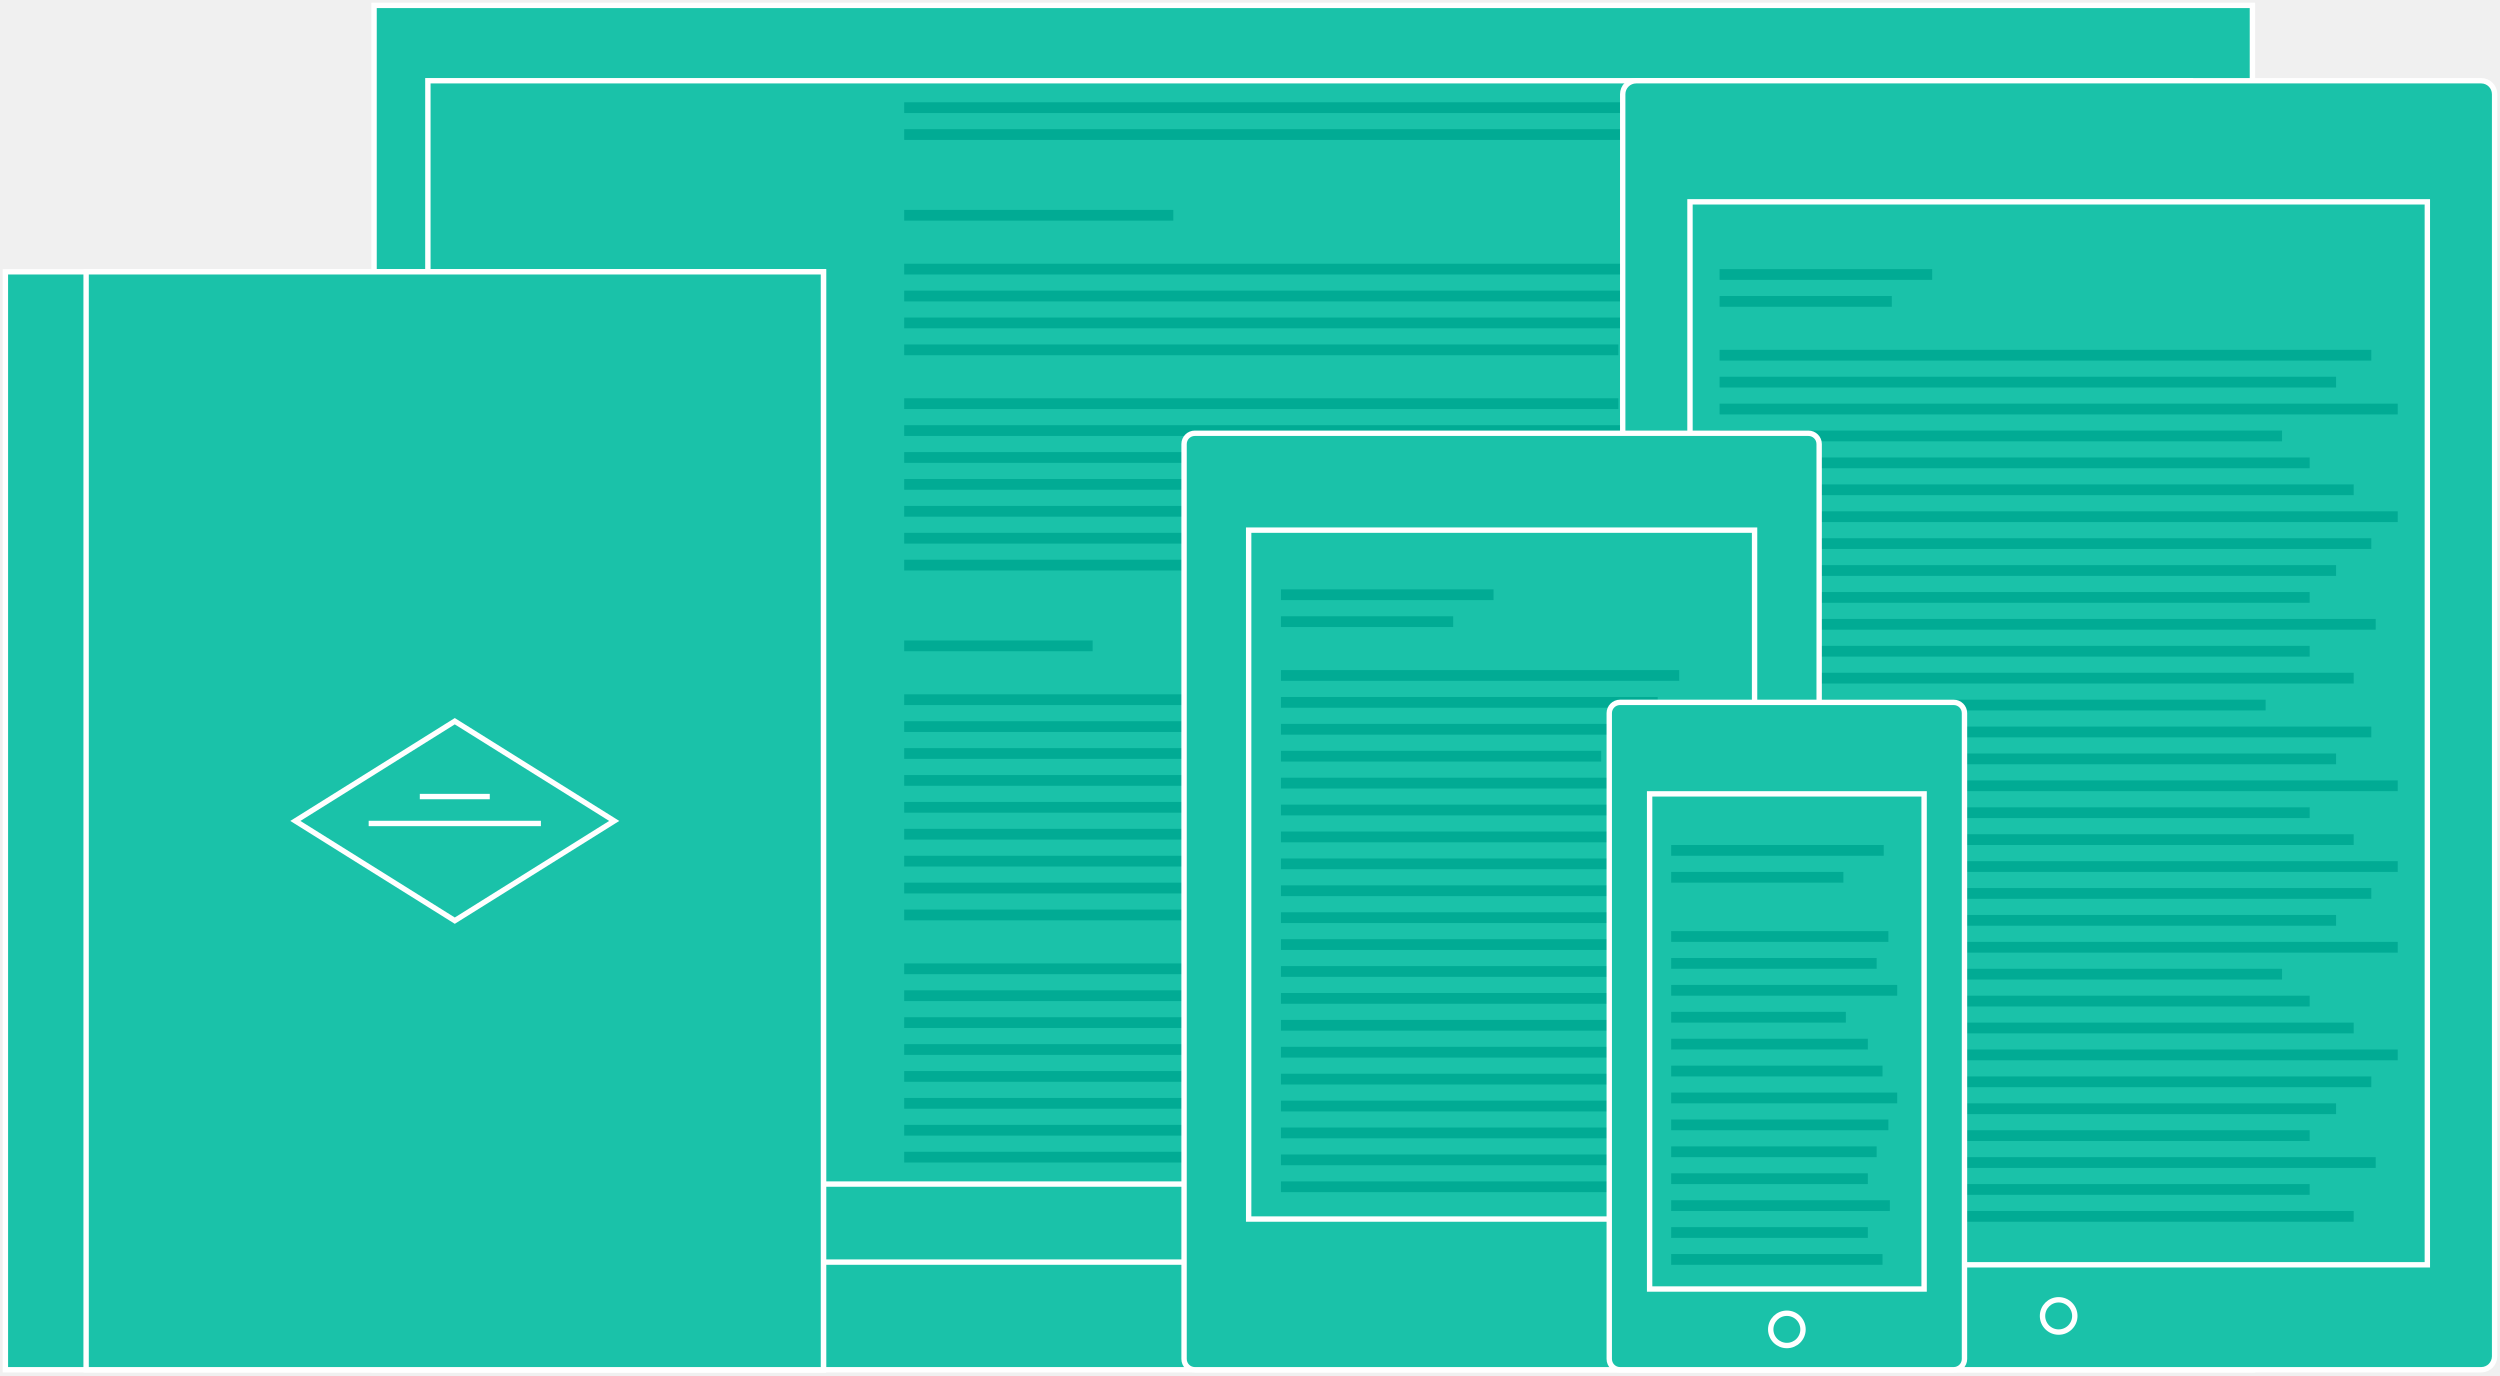
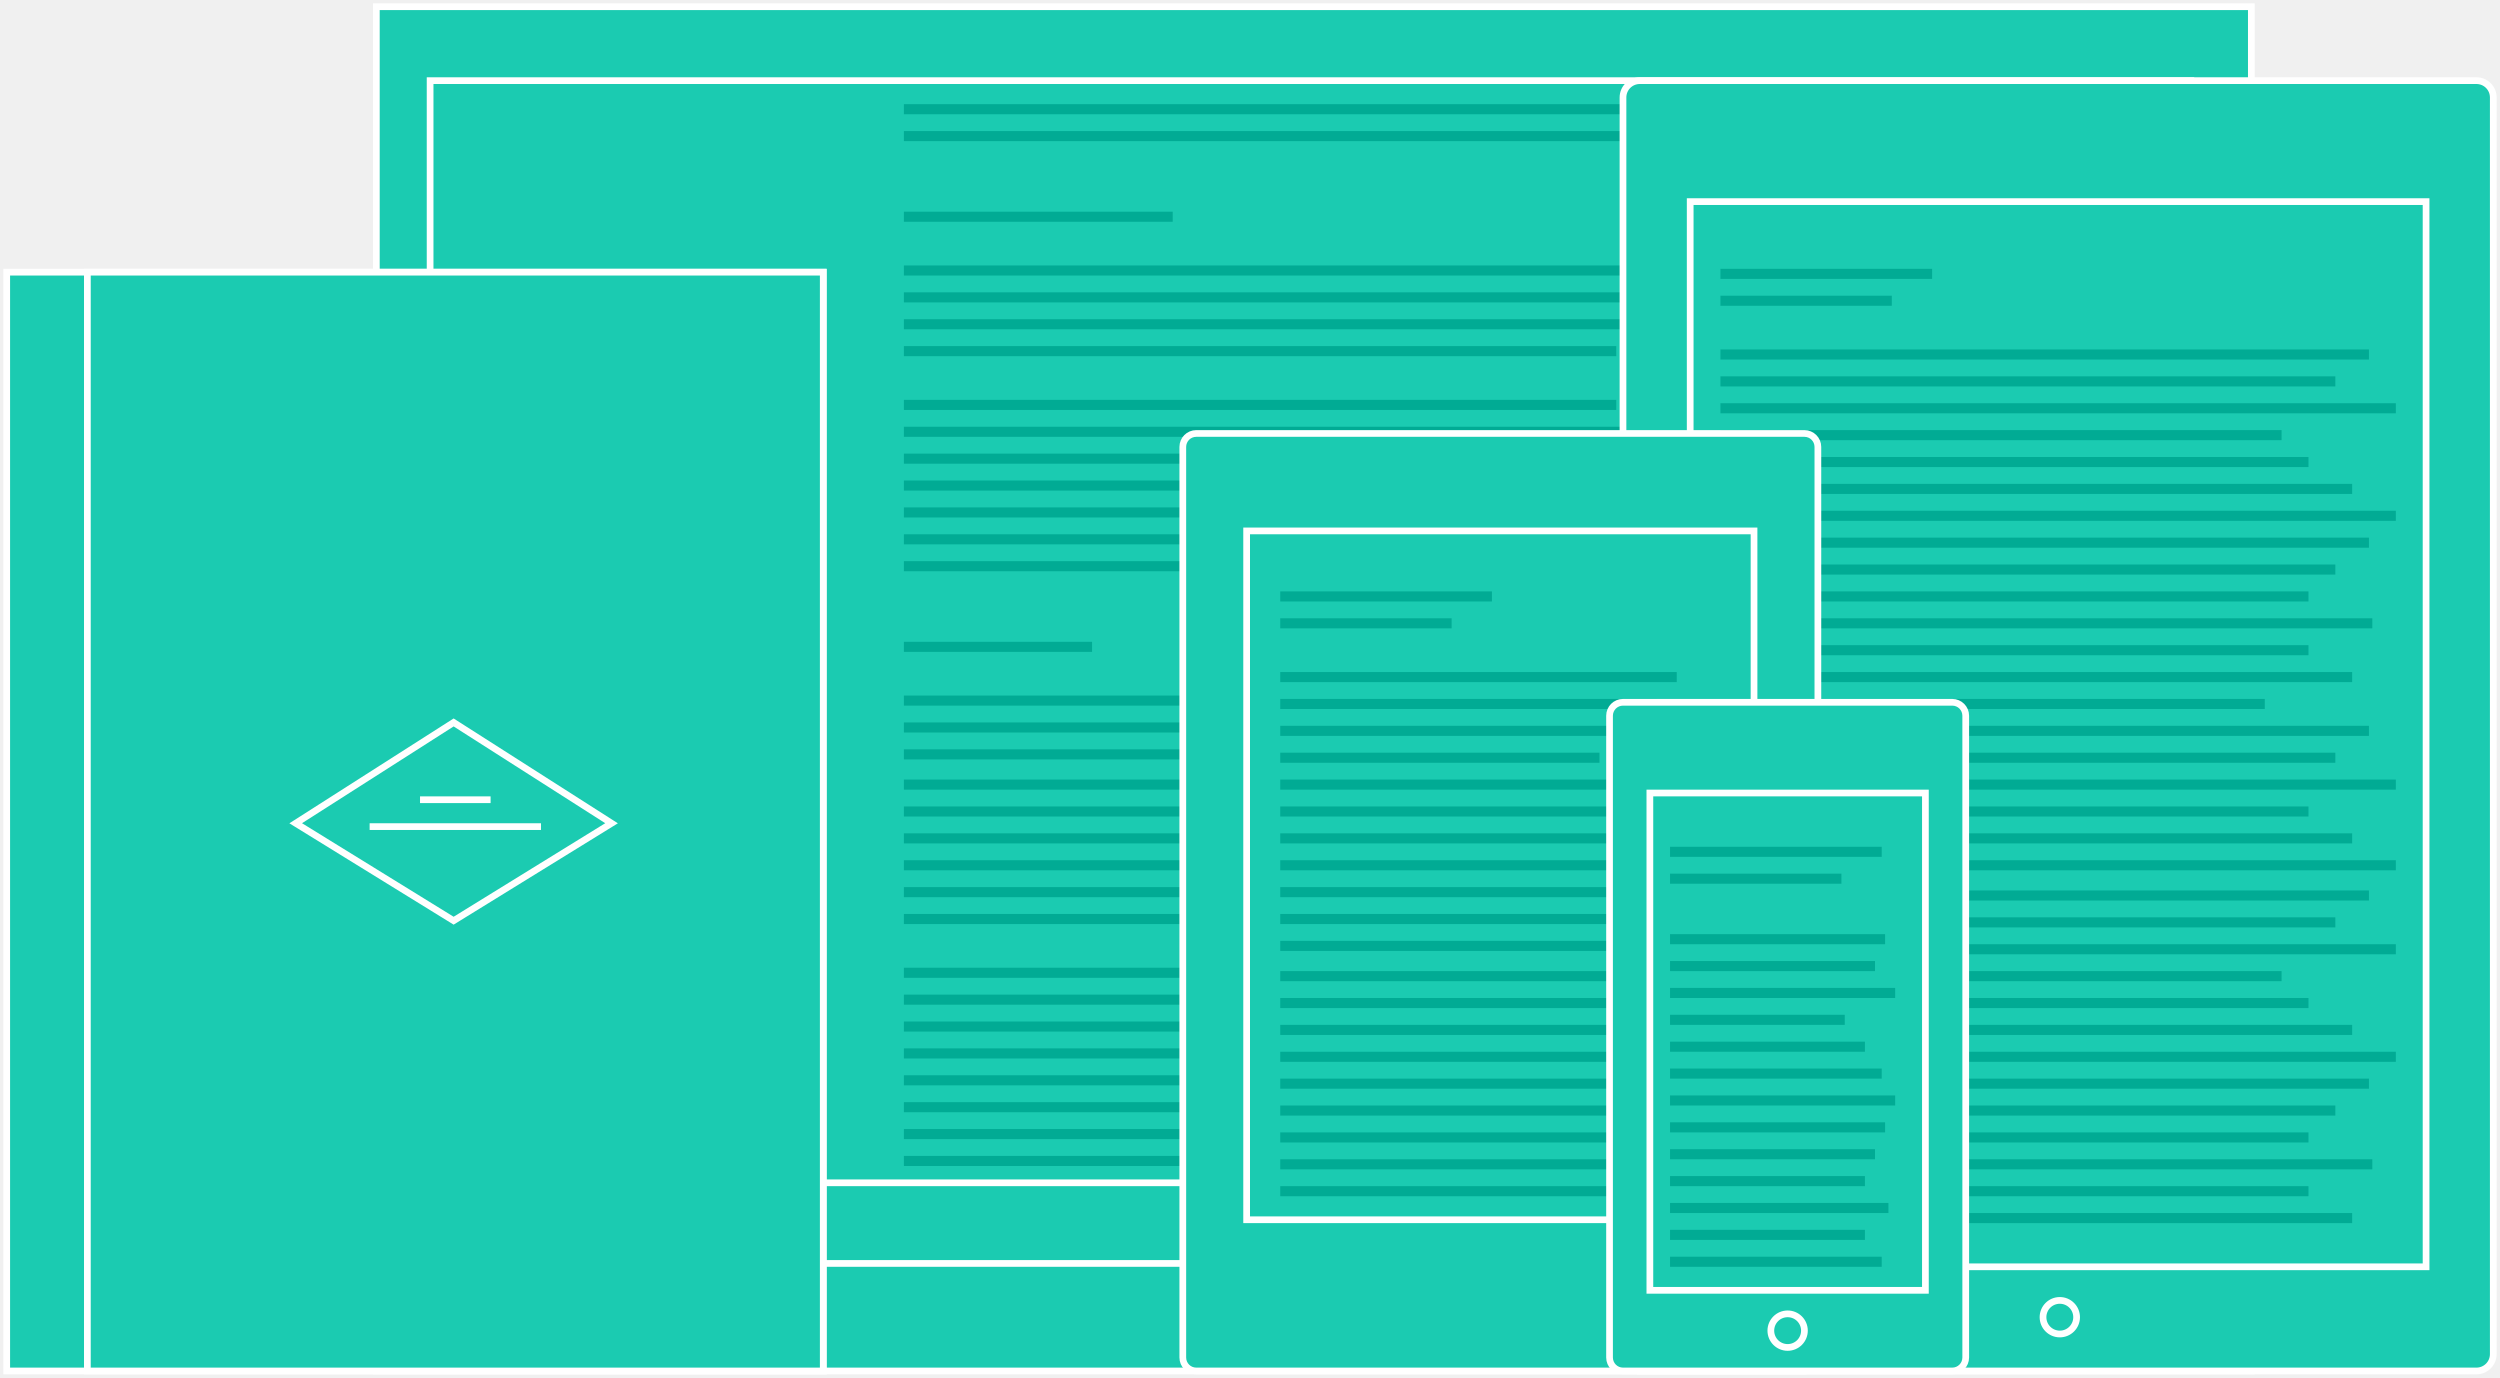
- <svg xmlns="http://www.w3.org/2000/svg" width="929px" height="511px" viewBox="0 0 929 511" version="1.1">
+ <svg xmlns="http://www.w3.org/2000/svg" width="744px" height="410px" viewBox="0 0 744 410" version="1.1">
  <defs />
  <g id="Page-1" stroke="none" stroke-width="1" fill="none" fill-rule="evenodd">
    <g id="illo-new-issue-4" transform="translate(2, 2)">
-       <g id="laptop-+-laptop-text" transform="translate(137, 0)">
-         <g id="laptop" stroke-width="2" stroke="#FFFFFF" fill="#1AC2A9">
-           <g id="Rectangle-119-+-Rectangle-120-+-Rectangle-121">
-             <g id="Rectangle-119-+-Rectangle-120">
-               <rect id="Rectangle-120" x="0" y="0" width="698" height="480" />
-               <rect id="Rectangle-119" x="0" y="467" width="698" height="40" />
-             </g>
-             <rect id="Rectangle-121" x="20" y="28" width="655" height="410" />
-           </g>
+       <g id="laptop-+-laptop-text" transform="translate(110, 0)">
+         <g id="laptop" stroke="#FFFFFF" stroke-width="2" fill="#1BCBB1">
+           <rect id="Rectangle-120" x="0" y="0" width="558" height="384" />
+           <rect id="Rectangle-119" x="0" y="374" width="558" height="32" />
+           <rect id="Rectangle-121" x="16" y="22" width="524" height="328" />
        </g>
-         <g id="laptop-text" transform="translate(197, 36)" fill="#01AB94">
-           <rect id="Rectangle-55" x="0" y="0" width="293.112" height="4" />
-           <rect id="Rectangle-54" x="0" y="10" width="277.268" height="4" />
-           <rect id="Rectangle-51" x="0" y="40" width="100" height="4" />
-           <rect id="Rectangle-49" x="0" y="60" width="304.995" height="4" />
-           <rect id="Rectangle-48" x="0" y="70" width="293.112" height="4" />
-           <rect id="Rectangle-47" x="0" y="80" width="277.268" height="4" />
-           <rect id="Rectangle-46" x="0" y="90" width="265.385" height="4" />
-           <rect id="Rectangle-44" x="0" y="110" width="265.385" height="4" />
-           <rect id="Rectangle-43" x="0" y="120" width="285.19" height="4" />
-           <rect id="Rectangle-42" x="0" y="130" width="245.581" height="4" />
-           <rect id="Rectangle-41" x="0" y="170" width="265.385" height="4" />
-           <rect id="Rectangle-38" x="0" y="140" width="293.112" height="4" />
-           <rect id="Rectangle-37" x="0" y="150" width="277.268" height="4" />
-           <rect id="Rectangle-36" x="0" y="160" width="304.995" height="4" />
-           <rect id="Rectangle-75" x="0" y="200" width="70.027" height="4" />
-           <rect id="Rectangle-73" x="0" y="220" width="304.995" height="4" />
-           <rect id="Rectangle-72" x="0" y="230" width="252.956" height="4" />
-           <rect id="Rectangle-71" x="0" y="240" width="265.385" height="4" />
-           <rect id="Rectangle-70" x="0" y="250" width="285.19" height="4" />
-           <rect id="Rectangle-69" x="0" y="260" width="304.995" height="4" />
-           <rect id="Rectangle-68" x="0" y="270" width="293.112" height="4" />
-           <rect id="Rectangle-67" x="0" y="280" width="277.268" height="4" />
-           <rect id="Rectangle-66" x="0" y="290" width="265.385" height="4" />
-           <rect id="Rectangle-65" x="0" y="300" width="295.093" height="4" />
-           <rect id="Rectangle-63" x="0" y="320" width="285.19" height="4" />
-           <rect id="Rectangle-86" x="0" y="330" width="304.995" height="4" />
-           <rect id="Rectangle-85" x="0" y="340" width="252.956" height="4" />
-           <rect id="Rectangle-84" x="0" y="350" width="265.385" height="4" />
-           <rect id="Rectangle-83" x="0" y="360" width="285.19" height="4" />
-           <rect id="Rectangle-82" x="0" y="370" width="304.995" height="4" />
-           <rect id="Rectangle-81" x="0" y="380" width="293.112" height="4" />
-           <rect id="Rectangle-80" x="0" y="390" width="277.268" height="4" />
+         <g id="laptop-text" transform="translate(157, 29)" fill="#01AB94">
+           <rect id="Rectangle-55" x="0" y="0" width="234" height="3" />
+           <rect id="Rectangle-54" x="0" y="8" width="222" height="3" />
+           <rect id="Rectangle-51" x="0" y="32" width="80" height="3" />
+           <rect id="Rectangle-49" x="0" y="48" width="244" height="3" />
+           <rect id="Rectangle-48" x="0" y="56" width="234" height="3" />
+           <rect id="Rectangle-47" x="0" y="64" width="222" height="3" />
+           <rect id="Rectangle-46" x="0" y="72" width="212" height="3" />
+           <rect id="Rectangle-44" x="0" y="88" width="212" height="3" />
+           <rect id="Rectangle-43" x="0" y="96" width="228" height="3" />
+           <rect id="Rectangle-42" x="0" y="104" width="196" height="3" />
+           <rect id="Rectangle-41" x="0" y="136" width="212" height="3" />
+           <rect id="Rectangle-38" x="0" y="112" width="234" height="3" />
+           <rect id="Rectangle-37" x="0" y="120" width="222" height="3" />
+           <rect id="Rectangle-36" x="0" y="128" width="244" height="3" />
+           <rect id="Rectangle-75" x="0" y="160" width="56" height="3" />
+           <rect id="Rectangle-73" x="0" y="176" width="244" height="3" />
+           <rect id="Rectangle-72" x="0" y="184" width="202" height="3" />
+           <rect id="Rectangle-71" x="0" y="192" width="212" height="3" />
+           <rect id="Rectangle-70" x="0" y="201" width="228" height="3" />
+           <rect id="Rectangle-69" x="0" y="209" width="244" height="3" />
+           <rect id="Rectangle-68" x="0" y="217" width="234" height="3" />
+           <rect id="Rectangle-67" x="0" y="225" width="222" height="3" />
+           <rect id="Rectangle-66" x="0" y="233" width="212" height="3" />
+           <rect id="Rectangle-65" x="0" y="241" width="236" height="3" />
+           <rect id="Rectangle-63" x="0" y="257" width="228" height="3" />
+           <rect id="Rectangle-86" x="0" y="265" width="244" height="3" />
+           <rect id="Rectangle-85" x="0" y="273" width="202" height="3" />
+           <rect id="Rectangle-84" x="0" y="281" width="212" height="3" />
+           <rect id="Rectangle-83" x="0" y="289" width="228" height="3" />
+           <rect id="Rectangle-82" x="0" y="297" width="244" height="3" />
+           <rect id="Rectangle-81" x="0" y="305" width="234" height="3" />
+           <rect id="Rectangle-80" x="0" y="313" width="222" height="3" />
        </g>
      </g>
-       <g id="tablet-+-tablet-text" transform="translate(601, 28)">
-         <g id="tablet" stroke="#FFFFFF" stroke-width="2" fill="#1AC2A9">
-           <rect id="Rectangle-1" x="0" y="0" width="324" height="479" rx="5" />
-           <rect id="Rectangle-2" x="25" y="45" width="274" height="395" />
-           <rect id="Rectangle-17-copy" x="156" y="453" width="12" height="12" rx="40" />
+       <g id="tablet-+-tablet-text" transform="translate(481, 22)">
+         <g id="tablet" stroke="#FFFFFF" stroke-width="2" fill="#1BCBB1">
+           <rect id="Rectangle-1" x="0" y="0" width="259" height="384" rx="5" />
+           <rect id="Rectangle-2" x="20" y="36" width="219" height="317" />
+           <rect id="Rectangle-17-copy" x="125" y="363" width="10" height="10" rx="40" />
        </g>
-         <g id="tablet-text" transform="translate(36, 70)" fill="#01AB94">
-           <rect id="Rectangle-14" x="0" y="0" width="79" height="4" />
-           <rect id="Rectangle-13" x="0" y="10" width="64" height="4" />
-           <rect id="Rectangle-55" x="0" y="30" width="242.178" height="4" />
-           <rect id="Rectangle-54" x="0" y="40" width="229.087" height="4" />
-           <rect id="Rectangle-53" x="0" y="50" width="251.996" height="4" />
-           <rect id="Rectangle-52" x="0" y="60" width="209" height="4" />
-           <rect id="Rectangle-51" x="0" y="70" width="219.269" height="4" />
-           <rect id="Rectangle-50" x="0" y="80" width="235.633" height="4" />
-           <rect id="Rectangle-49" x="0" y="90" width="251.996" height="4" />
-           <rect id="Rectangle-48" x="0" y="100" width="242.178" height="4" />
-           <rect id="Rectangle-47" x="0" y="110" width="229.087" height="4" />
-           <rect id="Rectangle-46" x="0" y="120" width="219.269" height="4" />
-           <rect id="Rectangle-45" x="0" y="130" width="243.814" height="4" />
-           <rect id="Rectangle-44" x="0" y="140" width="219.269" height="4" />
-           <rect id="Rectangle-43" x="0" y="150" width="235.633" height="4" />
-           <rect id="Rectangle-42" x="0" y="160" width="202.906" height="4" />
-           <rect id="Rectangle-41" x="0" y="200" width="219.269" height="4" />
-           <rect id="Rectangle-40" x="0" y="210" width="235.633" height="4" />
-           <rect id="Rectangle-39" x="0" y="220" width="251.996" height="4" />
-           <rect id="Rectangle-38" x="0" y="170" width="242.178" height="4" />
-           <rect id="Rectangle-37" x="0" y="180" width="229.087" height="4" />
-           <rect id="Rectangle-36" x="0" y="190" width="251.996" height="4" />
-           <rect id="Rectangle-75" x="0" y="230" width="242.178" height="4" />
-           <rect id="Rectangle-74" x="0" y="240" width="229.087" height="4" />
-           <rect id="Rectangle-73" x="0" y="250" width="251.996" height="4" />
-           <rect id="Rectangle-72" x="0" y="260" width="209" height="4" />
-           <rect id="Rectangle-71" x="0" y="270" width="219.269" height="4" />
-           <rect id="Rectangle-70" x="0" y="280" width="235.633" height="4" />
-           <rect id="Rectangle-69" x="0" y="290" width="251.996" height="4" />
-           <rect id="Rectangle-68" x="0" y="300" width="242.178" height="4" />
-           <rect id="Rectangle-67" x="0" y="310" width="229.087" height="4" />
-           <rect id="Rectangle-66" x="0" y="320" width="219.269" height="4" />
-           <rect id="Rectangle-65" x="0" y="330" width="243.814" height="4" />
-           <rect id="Rectangle-64" x="0" y="340" width="219.269" height="4" />
-           <rect id="Rectangle-63" x="0" y="350" width="235.633" height="4" />
+         <g id="tablet-text" transform="translate(29, 56)" fill="#01AB94">
+           <rect id="Rectangle-14" x="0" y="0" width="63" height="3" />
+           <rect id="Rectangle-13" x="0" y="8" width="51" height="3" />
+           <rect id="Rectangle-55" x="0" y="24" width="193" height="3" />
+           <rect id="Rectangle-54" x="0" y="32" width="183" height="3" />
+           <rect id="Rectangle-53" x="0" y="40" width="201" height="3" />
+           <rect id="Rectangle-52" x="0" y="48" width="167" height="3" />
+           <rect id="Rectangle-51" x="0" y="56" width="175" height="3" />
+           <rect id="Rectangle-50" x="0" y="64" width="188" height="3" />
+           <rect id="Rectangle-49" x="0" y="72" width="201" height="3" />
+           <rect id="Rectangle-48" x="0" y="80" width="193" height="3" />
+           <rect id="Rectangle-47" x="0" y="88" width="183" height="3" />
+           <rect id="Rectangle-46" x="0" y="96" width="175" height="3" />
+           <rect id="Rectangle-45" x="0" y="104" width="194" height="3" />
+           <rect id="Rectangle-44" x="0" y="112" width="175" height="3" />
+           <rect id="Rectangle-43" x="0" y="120" width="188" height="3" />
+           <rect id="Rectangle-42" x="0" y="128" width="162" height="3" />
+           <rect id="Rectangle-41" x="0" y="160" width="175" height="3" />
+           <rect id="Rectangle-40" x="0" y="168" width="188" height="3" />
+           <rect id="Rectangle-39" x="0" y="176" width="201" height="3" />
+           <rect id="Rectangle-38" x="0" y="136" width="193" height="3" />
+           <rect id="Rectangle-37" x="0" y="144" width="183" height="3" />
+           <rect id="Rectangle-36" x="0" y="152" width="201" height="3" />
+           <rect id="Rectangle-75" x="0" y="185" width="193" height="3" />
+           <rect id="Rectangle-74" x="0" y="193" width="183" height="3" />
+           <rect id="Rectangle-73" x="0" y="201" width="201" height="3" />
+           <rect id="Rectangle-72" x="0" y="209" width="167" height="3" />
+           <rect id="Rectangle-71" x="0" y="217" width="175" height="3" />
+           <rect id="Rectangle-70" x="0" y="225" width="188" height="3" />
+           <rect id="Rectangle-69" x="0" y="233" width="201" height="3" />
+           <rect id="Rectangle-68" x="0" y="241" width="193" height="3" />
+           <rect id="Rectangle-67" x="0" y="249" width="183" height="3" />
+           <rect id="Rectangle-66" x="0" y="257" width="175" height="3" />
+           <rect id="Rectangle-65" x="0" y="265" width="194" height="3" />
+           <rect id="Rectangle-64" x="0" y="273" width="175" height="3" />
+           <rect id="Rectangle-63" x="0" y="281" width="188" height="3" />
        </g>
      </g>
-       <g id="print" transform="translate(0, 99)">
-         <g stroke="#FFFFFF" id="Rectangle-3" stroke-width="2" fill="#1AC2A9">
-           <rect x="0" y="0" width="304" height="408" />
+       <g id="print" transform="translate(0, 79.27811)">
+         <rect id="Rectangle-3" stroke="#FFFFFF" stroke-width="2" fill="#1BCBB1" x="0" y="-0.278" width="243" height="327" />
+         <rect id="Rectangle-3" stroke="#FFFFFF" stroke-width="2" fill="#1BCBB1" x="24" y="-0.278" width="219" height="327" />
+         <polygon id="Polygon-1" stroke="#FFFFFF" stroke-width="2" fill="#1BCBB1" points="133 133.722 180 163.722 133 192.722 86 163.722 " />
+         <rect id="Rectangle-13" fill="#FFFFFF" x="108" y="163.722" width="51" height="2" />
+         <rect id="Rectangle-14" fill="#FFFFFF" x="123" y="155.722" width="21" height="2" />
+       </g>
+       <g id="ereader-+-ereader-text" transform="translate(350, 127)">
+         <g id="ereader" stroke="#FFFFFF" stroke-width="2" fill="#1BCBB1">
+           <rect id="Rectangle-7" x="0" y="0" width="189" height="279" rx="4" />
+           <rect id="Rectangle-8" x="19" y="29" width="151" height="205" />
        </g>
-         <g id="print-2" transform="translate(30, 0)" stroke="#FFFFFF" stroke-width="2" fill="#1AC2A9">
-           <rect id="Rectangle-3" x="0" y="0" width="274" height="408" />
-         </g>
-         <g id="Polygon-1-+-Rectangle-13-+-Rectangle-14" transform="translate(108, 167)">
-           <polygon id="Polygon-1" stroke="#FFFFFF" stroke-width="2" fill="#1AC2A9" points="59 0 118.244 37.058 59 74.117 -0.244 37.058 " />
-           <rect id="Rectangle-13" fill="#FFFFFF" x="27" y="37" width="64" height="2" />
-           <rect id="Rectangle-14" fill="#FFFFFF" x="46" y="27" width="26" height="2" />
+         <g id="ereader-text" transform="translate(29, 47)" fill="#01AB94">
+           <rect id="Rectangle-11" x="0" y="0" width="63" height="3" />
+           <rect id="Rectangle-12" x="0" y="8" width="51" height="3" />
+           <rect id="Rectangle-16" x="0" y="24" width="118" height="3" />
+           <rect id="Rectangle-17" x="0" y="32" width="112" height="3" />
+           <rect id="Rectangle-18" x="0" y="40" width="123" height="3" />
+           <rect id="Rectangle-25" x="0" y="48" width="95" height="3" />
+           <rect id="Rectangle-24" x="0" y="56" width="107" height="3" />
+           <rect id="Rectangle-23" x="0" y="64" width="115" height="3" />
+           <rect id="Rectangle-22" x="0" y="72" width="123" height="3" />
+           <rect id="Rectangle-21" x="0" y="80" width="118" height="3" />
+           <rect id="Rectangle-20" x="0" y="88" width="112" height="3" />
+           <rect id="Rectangle-19" x="0" y="96" width="107" height="3" />
+           <rect id="Rectangle-32" x="0" y="104" width="119" height="3" />
+           <rect id="Rectangle-31" x="0" y="113" width="107" height="3" />
+           <rect id="Rectangle-30" x="0" y="121" width="115" height="3" />
+           <rect id="Rectangle-29" x="0" y="129" width="99" height="3" />
+           <rect id="Rectangle-35" x="0" y="161" width="107" height="3" />
+           <rect id="Rectangle-34" x="0" y="169" width="115" height="3" />
+           <rect id="Rectangle-33" x="0" y="177" width="123" height="3" />
+           <rect id="Rectangle-28" x="0" y="137" width="118" height="3" />
+           <rect id="Rectangle-27" x="0" y="145" width="112" height="3" />
+           <rect id="Rectangle-26" x="0" y="153" width="123" height="3" />
        </g>
      </g>
-       <g id="ereader-+-ereader-text" transform="translate(438, 159)">
-         <g id="ereader" stroke="#FFFFFF" stroke-width="2" fill="#1AC2A9">
-           <rect id="Rectangle-7" x="0" y="0" width="236" height="348" rx="4" />
-           <rect id="Rectangle-8" x="24" y="36" width="188" height="256" />
+       <g id="phone-text-+-phone" transform="translate(477, 207)">
+         <g id="phone" stroke="#FFFFFF" stroke-width="2" fill="#1BCBB1">
+           <rect id="Rectangle-5" x="0" y="0" width="106" height="199" rx="4" />
+           <rect id="Rectangle-6" x="12" y="27" width="82" height="148" />
+           <rect id="Rectangle-17" x="48" y="182" width="10" height="10" rx="40" />
        </g>
-         <g id="ereader-text" transform="translate(36, 58)" fill="#01AB94">
-           <rect id="Rectangle-11" x="0" y="0" width="79" height="4" />
-           <rect id="Rectangle-12" x="0" y="10" width="64" height="4" />
-           <rect id="Rectangle-16" x="0" y="30" width="148" height="4" />
-           <rect id="Rectangle-17" x="0" y="40" width="140" height="4" />
-           <rect id="Rectangle-18" x="0" y="50" width="154" height="4" />
-           <rect id="Rectangle-25" x="0" y="60" width="119" height="4" />
-           <rect id="Rectangle-24" x="0" y="70" width="134" height="4" />
-           <rect id="Rectangle-23" x="0" y="80" width="144" height="4" />
-           <rect id="Rectangle-22" x="0" y="90" width="154" height="4" />
-           <rect id="Rectangle-21" x="0" y="100" width="148" height="4" />
-           <rect id="Rectangle-20" x="0" y="110" width="140" height="4" />
-           <rect id="Rectangle-19" x="0" y="120" width="134" height="4" />
-           <rect id="Rectangle-32" x="0" y="130" width="149" height="4" />
-           <rect id="Rectangle-31" x="0" y="140" width="134" height="4" />
-           <rect id="Rectangle-30" x="0" y="150" width="144" height="4" />
-           <rect id="Rectangle-29" x="0" y="160" width="124" height="4" />
-           <rect id="Rectangle-35" x="0" y="200" width="134" height="4" />
-           <rect id="Rectangle-34" x="0" y="210" width="144" height="4" />
-           <rect id="Rectangle-33" x="0" y="220" width="154" height="4" />
-           <rect id="Rectangle-28" x="0" y="170" width="148" height="4" />
-           <rect id="Rectangle-27" x="0" y="180" width="140" height="4" />
-           <rect id="Rectangle-26" x="0" y="190" width="154" height="4" />
-         </g>
-       </g>
-       <g id="phone-text-+-phone" transform="translate(596, 259)">
-         <g id="phone" stroke="#FFFFFF" stroke-width="2" fill="#1AC2A9">
-           <rect id="Rectangle-5" x="0" y="0" width="132" height="248" rx="4" />
-           <rect id="Rectangle-6" x="15" y="34" width="102" height="184" />
-           <rect id="Rectangle-17" x="60" y="227" width="12" height="12" rx="40" />
-         </g>
-         <g id="phone-text" transform="translate(23, 53)" fill="#01AB94">
-           <rect id="Rectangle-11" x="0" y="0" width="79" height="4" />
-           <rect id="Rectangle-12" x="0" y="10" width="64" height="4" />
-           <rect id="Rectangle-16" x="0" y="32" width="80.727" height="4" />
-           <rect id="Rectangle-17" x="0" y="42" width="76.364" height="4" />
-           <rect id="Rectangle-18" x="0" y="52" width="84" height="4" />
-           <rect id="Rectangle-25" x="0" y="62" width="64.909" height="4" />
-           <rect id="Rectangle-24" x="0" y="72" width="73.091" height="4" />
-           <rect id="Rectangle-23" x="0" y="82" width="78.545" height="4" />
-           <rect id="Rectangle-22" x="0" y="92" width="84" height="4" />
-           <rect id="Rectangle-21" x="0" y="102" width="80.727" height="4" />
-           <rect id="Rectangle-20" x="0" y="112" width="76.364" height="4" />
-           <rect id="Rectangle-19" x="0" y="122" width="73.091" height="4" />
-           <rect id="Rectangle-32" x="0" y="132" width="81.273" height="4" />
-           <rect id="Rectangle-31" x="0" y="142" width="73.091" height="4" />
-           <rect id="Rectangle-30" x="0" y="152" width="78.545" height="4" />
+         <g id="phone-text" transform="translate(18, 43)" fill="#01AB94">
+           <rect id="Rectangle-11" x="0" y="0" width="63" height="3" />
+           <rect id="Rectangle-12" x="0" y="8" width="51" height="3" />
+           <rect id="Rectangle-16" x="0" y="26" width="64" height="3" />
+           <rect id="Rectangle-17" x="0" y="34" width="61" height="3" />
+           <rect id="Rectangle-18" x="0" y="42" width="67" height="3" />
+           <rect id="Rectangle-25" x="0" y="50" width="52" height="3" />
+           <rect id="Rectangle-24" x="0" y="58" width="58" height="3" />
+           <rect id="Rectangle-23" x="0" y="66" width="63" height="3" />
+           <rect id="Rectangle-22" x="0" y="74" width="67" height="3" />
+           <rect id="Rectangle-21" x="0" y="82" width="64" height="3" />
+           <rect id="Rectangle-20" x="0" y="90" width="61" height="3" />
+           <rect id="Rectangle-19" x="0" y="98" width="58" height="3" />
+           <rect id="Rectangle-32" x="0" y="106" width="65" height="3" />
+           <rect id="Rectangle-31" x="0" y="114" width="58" height="3" />
+           <rect id="Rectangle-30" x="0" y="122" width="63" height="3" />
        </g>
      </g>
    </g>
  </g>
</svg>
